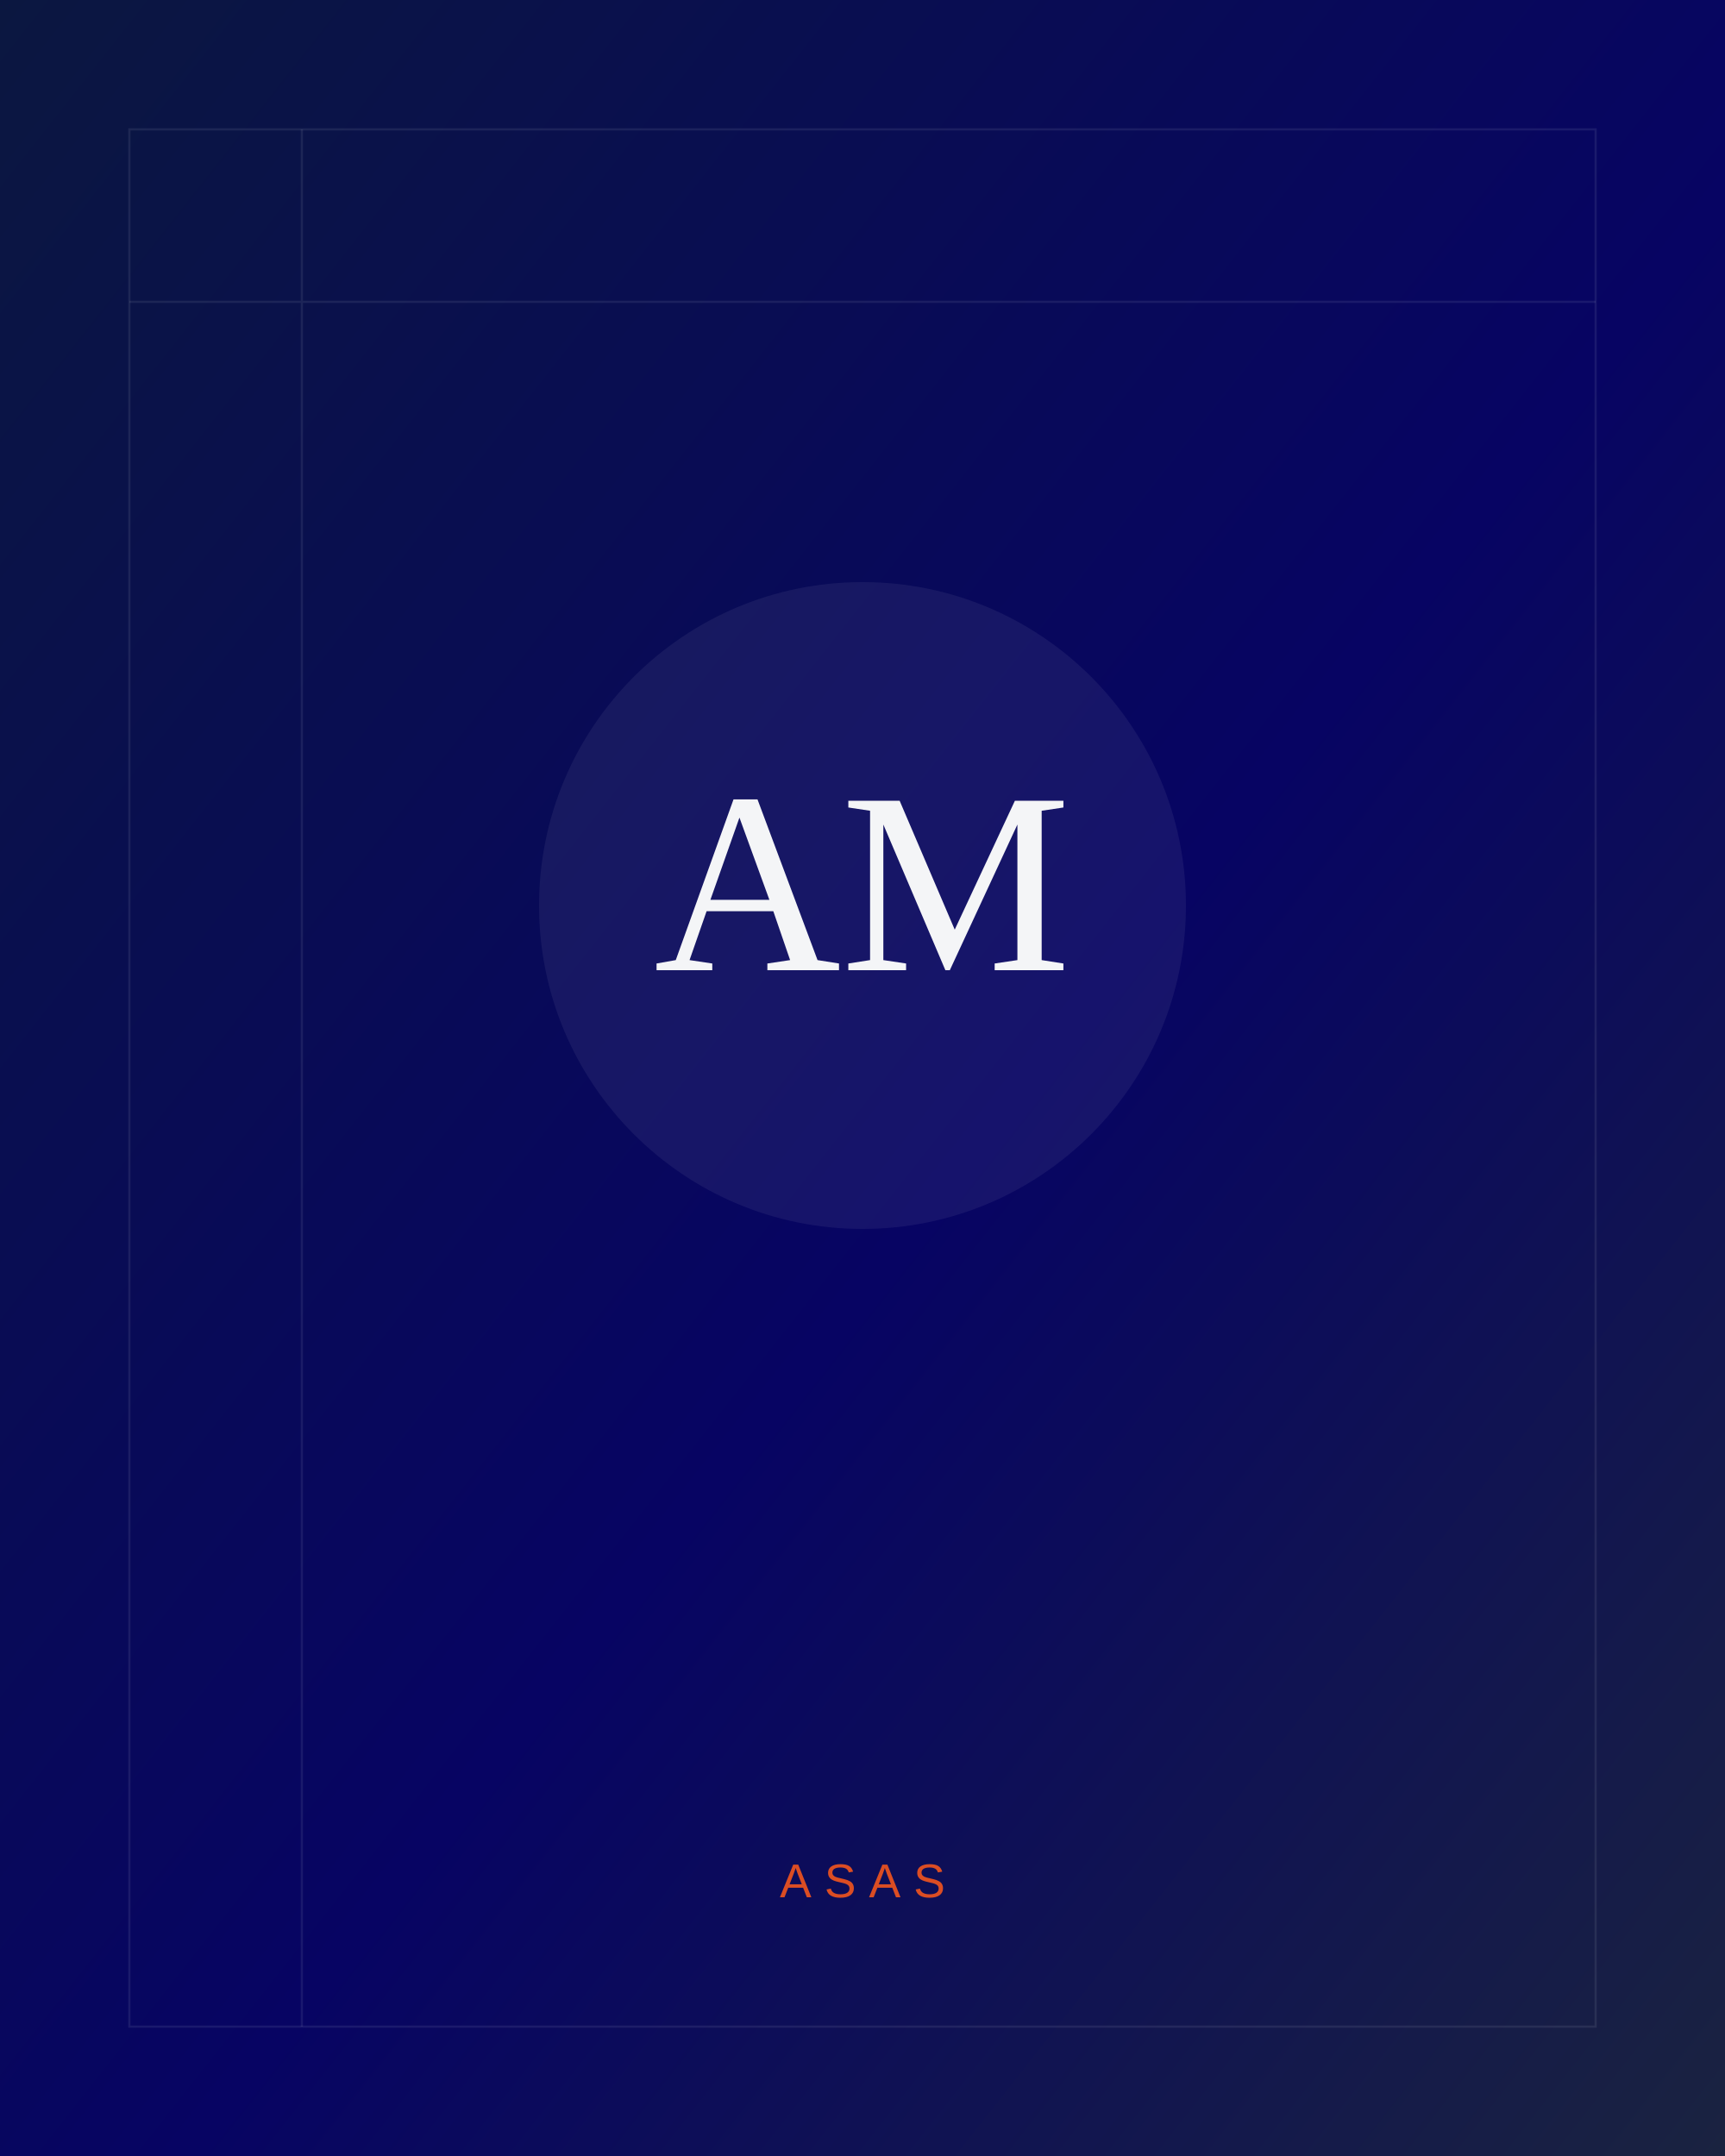
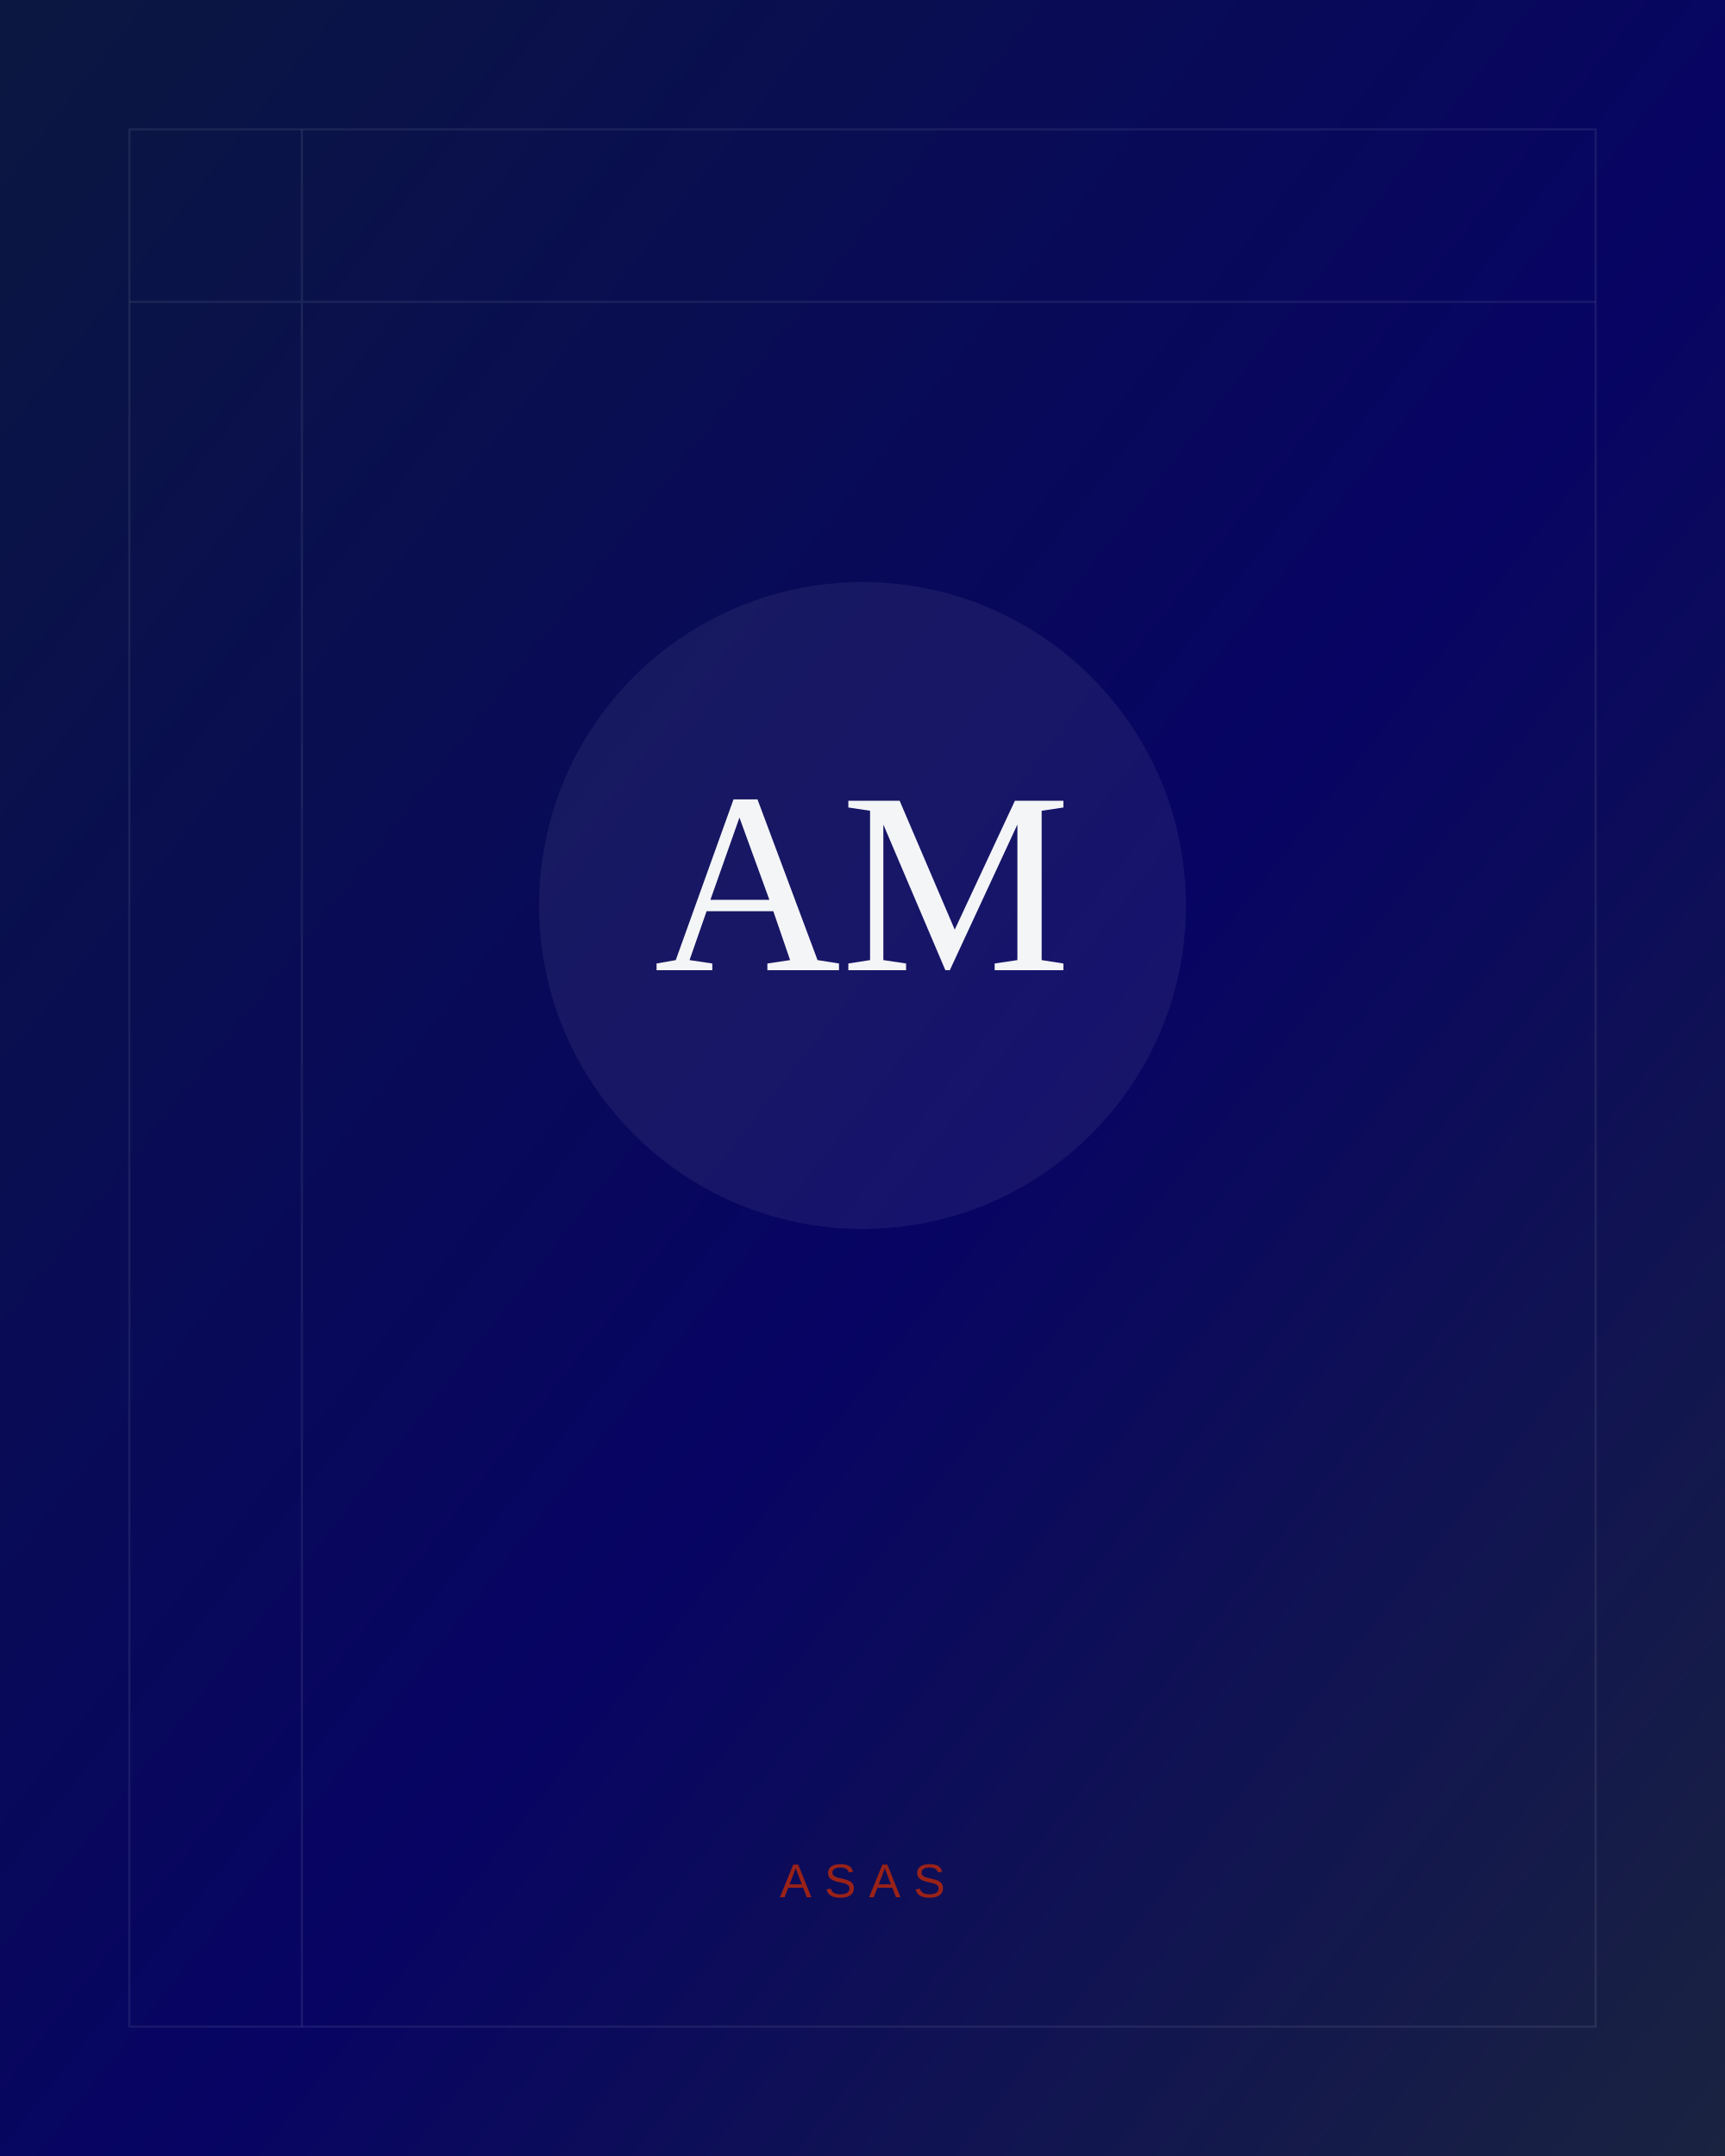
<svg xmlns="http://www.w3.org/2000/svg" width="800" height="1000" viewBox="0 0 800 1000" role="img" aria-label="Demo portrait">
  <defs>
    <linearGradient id="g" x1="0" y1="0" x2="1" y2="1">
      <stop offset="0%" stop-color="#0B1740" />
      <stop offset="55%" stop-color="#070463" />
      <stop offset="100%" stop-color="#1A2340" />
    </linearGradient>
  </defs>
  <rect width="800" height="1000" fill="url(#g)" />
  <g fill="none" stroke="rgba(255,255,255,0.08)" stroke-width="1">
    <path d="M60 60 H740 V940 H60 Z" />
    <path d="M60 140 H740 M140 60 V940" />
  </g>
  <circle cx="400" cy="420" r="150" fill="rgba(255,255,255,0.06)" />
  <text x="400" y="450" text-anchor="middle" font-family="Georgia, Times New Roman, serif" font-size="120" fill="#F4F5F7">AM</text>
-   <text x="400" y="880" text-anchor="middle" font-family="Segoe UI, Arial, sans-serif" font-size="22" letter-spacing="6" fill="rgba(229,80,33,0.95)">ASAS</text>
+   <text x="400" y="880" text-anchor="middle" font-family="Segoe UI, Arial, sans-serif" font-size="22" letter-spacing="6" fill="rgba(160, 35, 21,0.95)">ASAS</text>
</svg>
